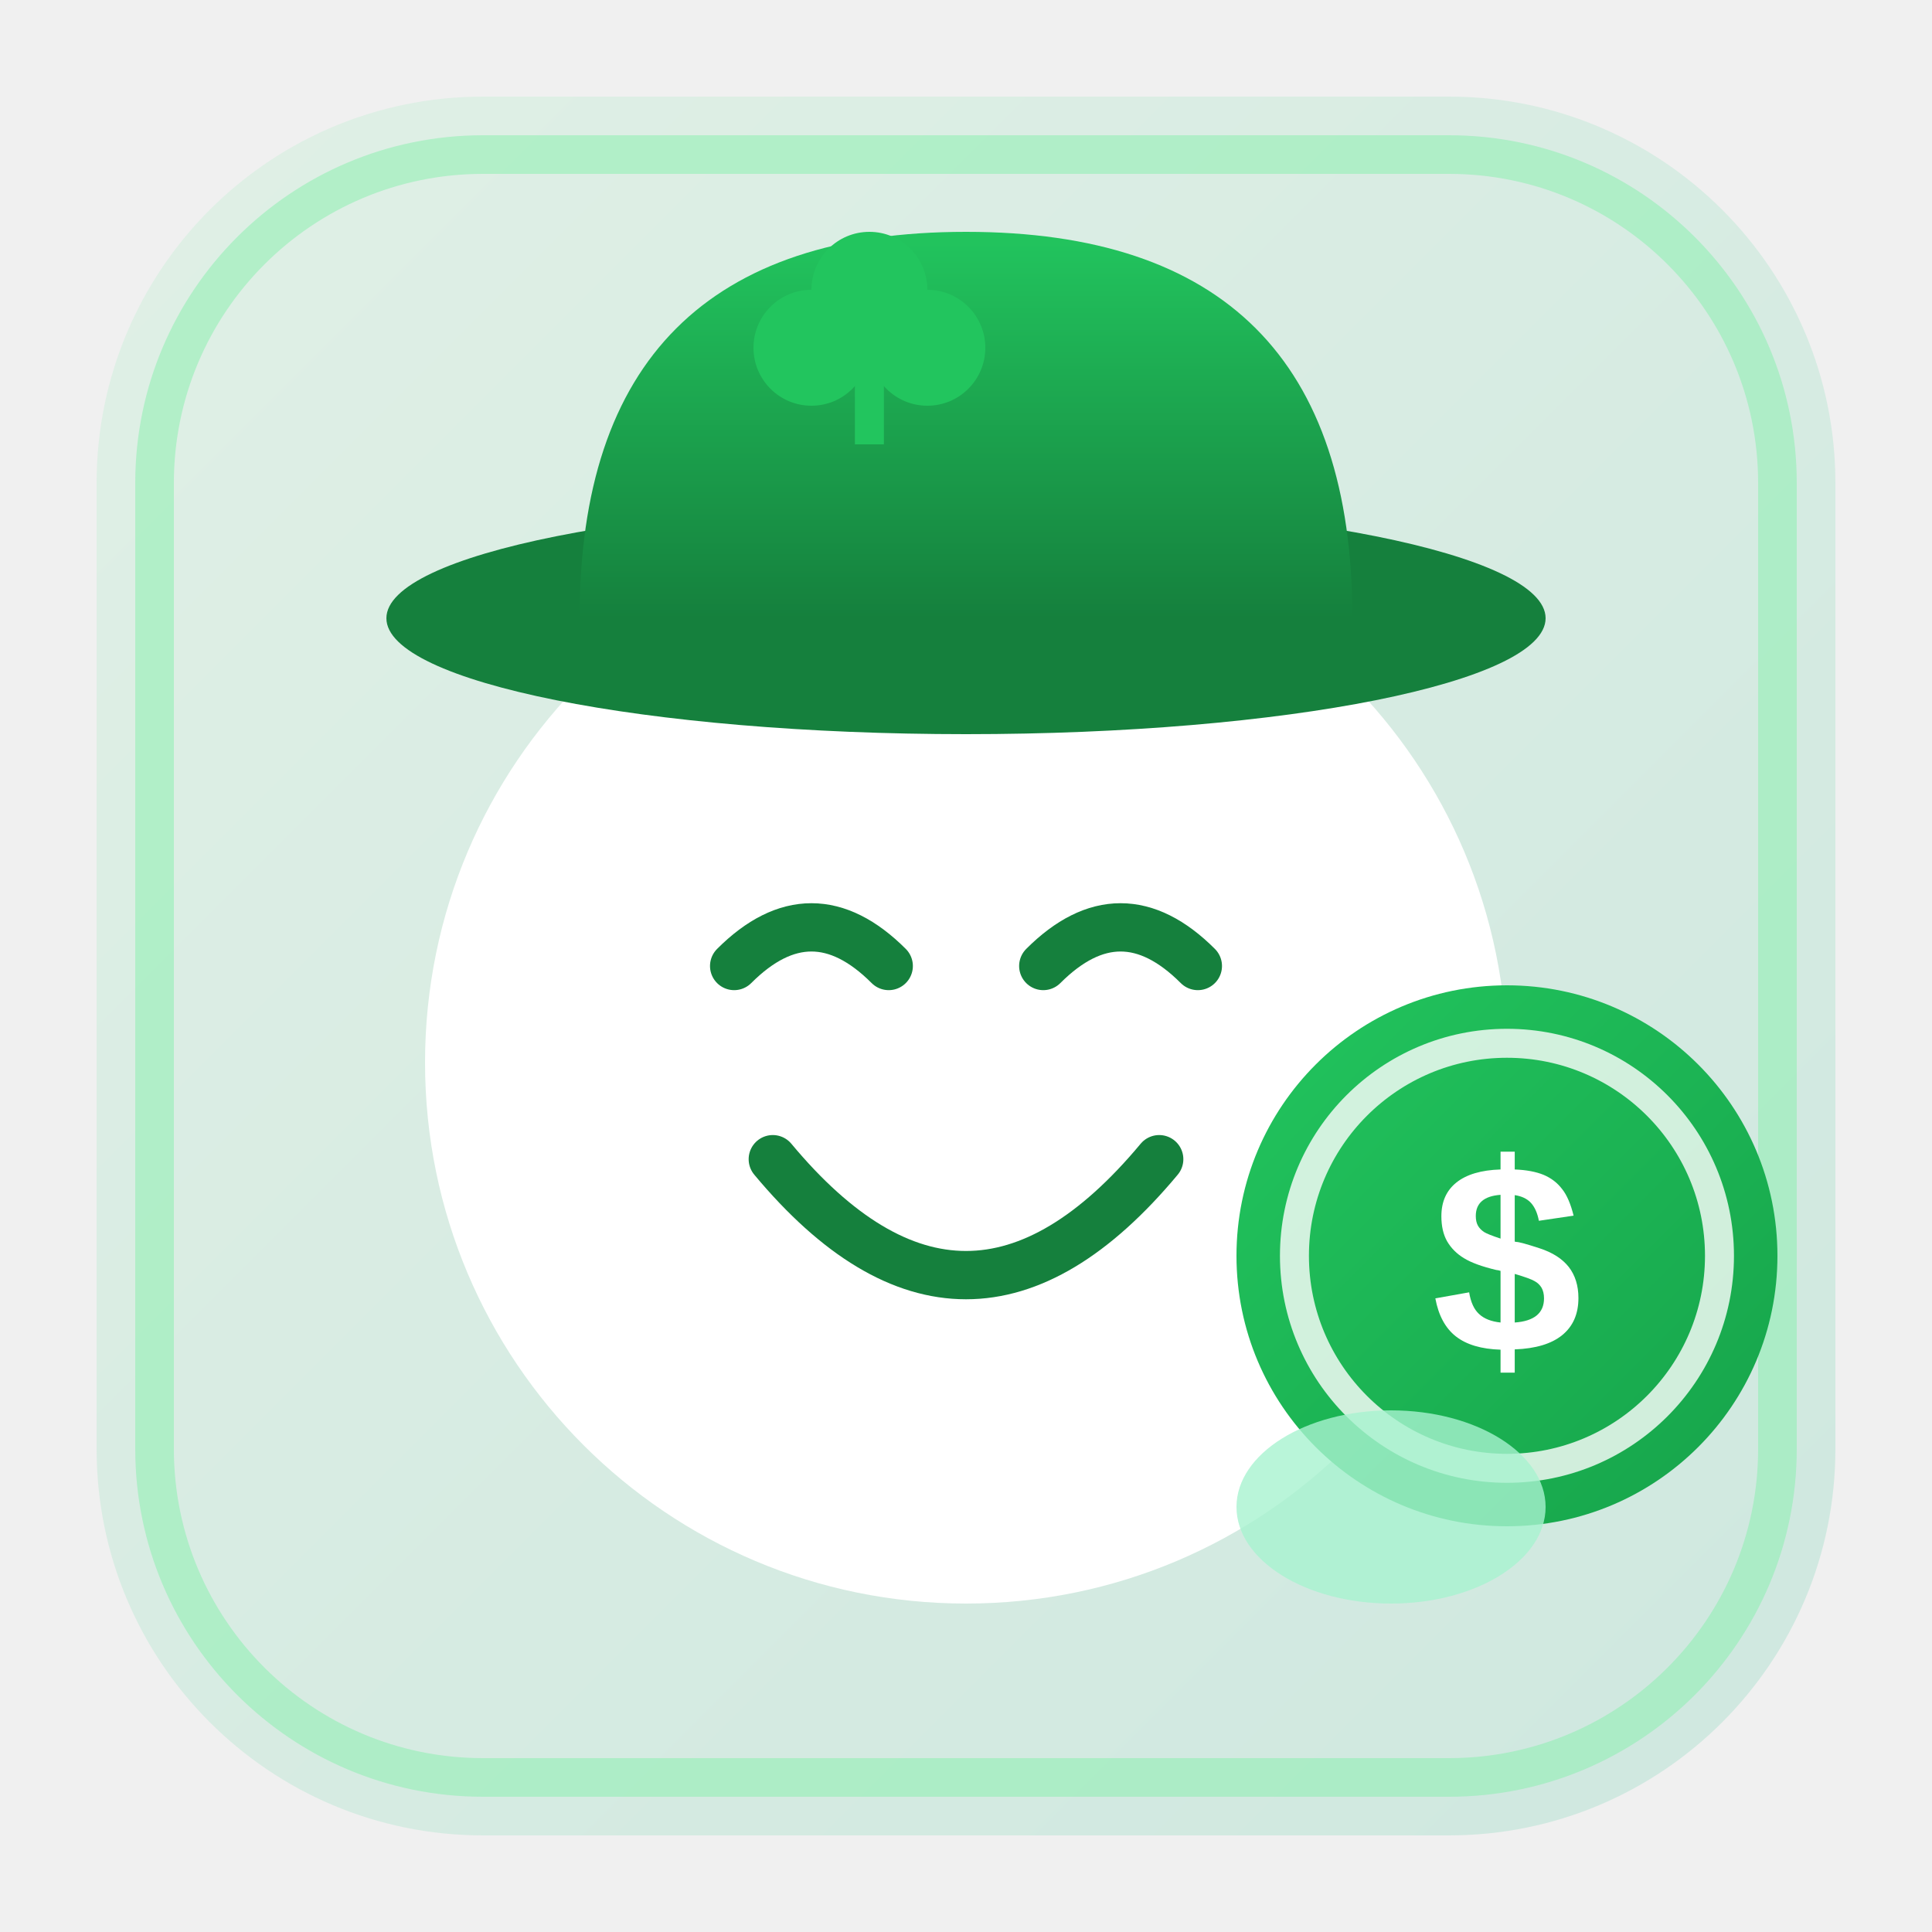
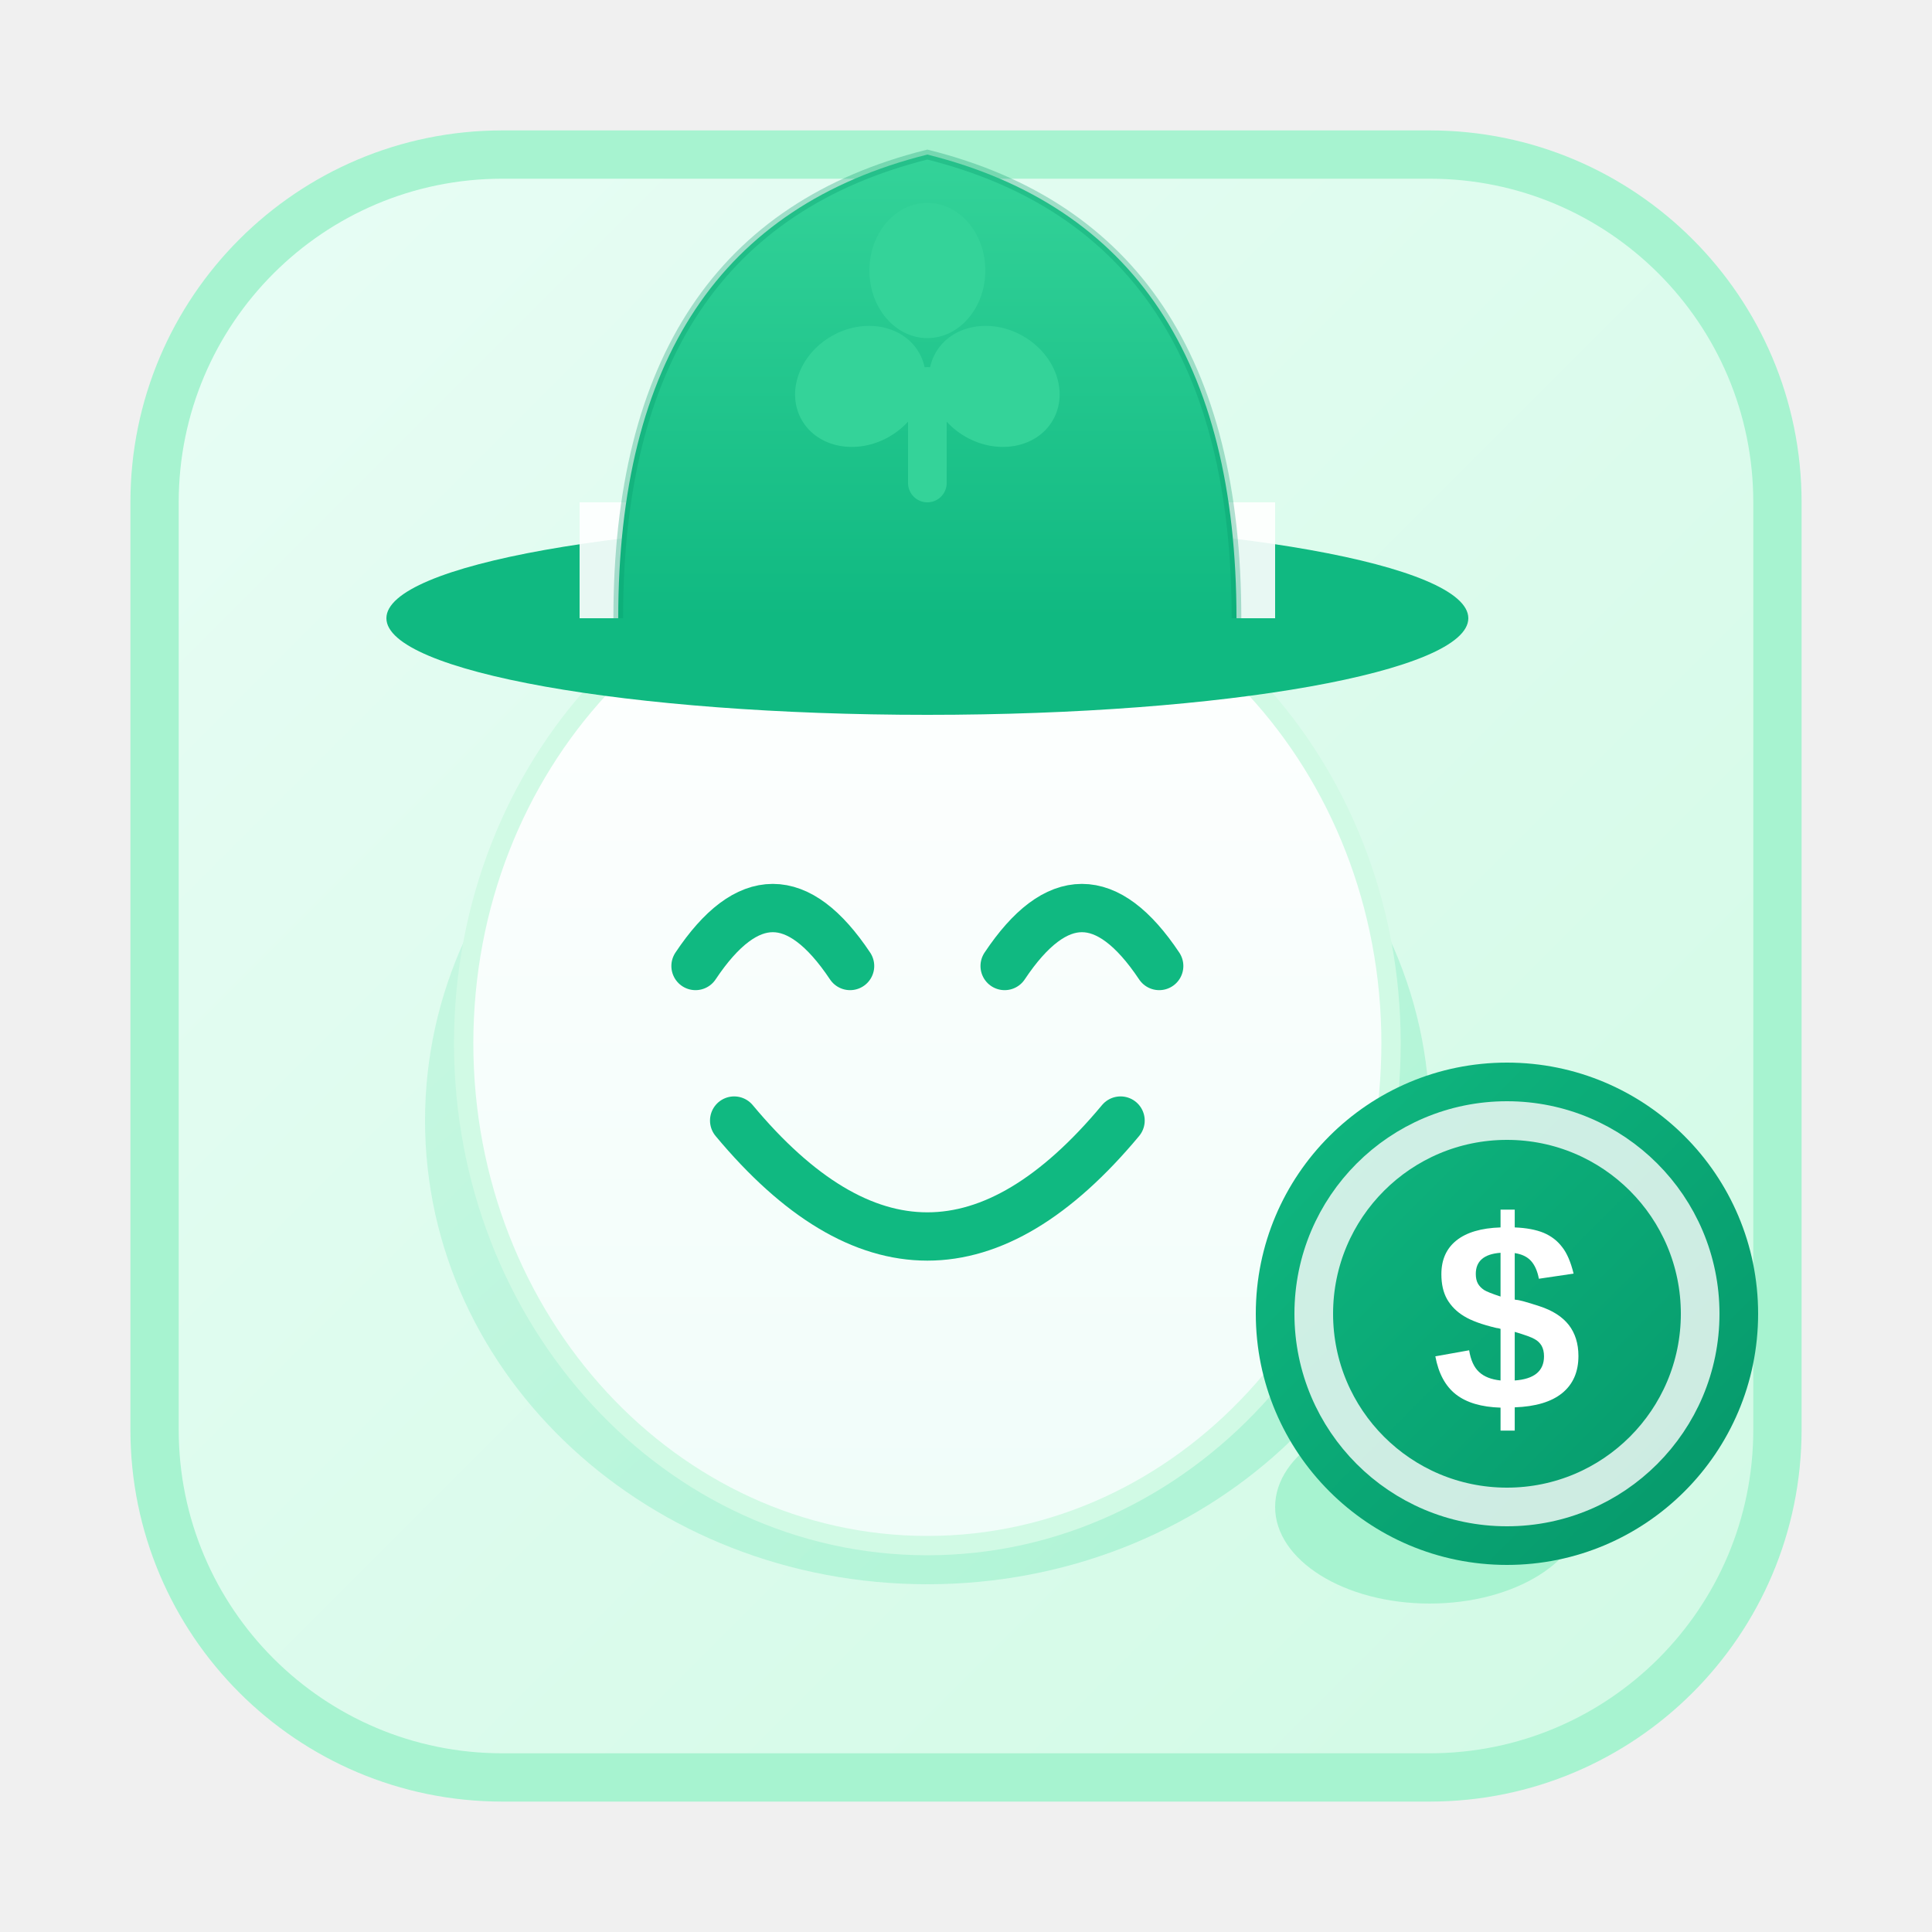
<svg xmlns="http://www.w3.org/2000/svg" viewBox="0 0 100 100">
  <defs>
    <linearGradient id="bgGradient" x1="0%" y1="0%" x2="100%" y2="100%">
-       <stop offset="0%" style="stop-color:#86EFAC" />
+       <stop offset="0%" style="stop-color:#E8FDF5" />
+       <stop offset="100%" style="stop-color:#D1FAE5" />
+     </linearGradient>
+     <linearGradient id="hatGradient" x1="0%" y1="0%" x2="0%" y2="100%">
+       <stop offset="0%" style="stop-color:#34D399" />
      <stop offset="100%" style="stop-color:#10B981" />
    </linearGradient>
-     <linearGradient id="hatGradient" x1="0%" y1="0%" x2="0%" y2="100%">
-       <stop offset="0%" style="stop-color:#22C55E" />
-       <stop offset="100%" style="stop-color:#15803D" />
+     <linearGradient id="coinGradient" x1="0%" y1="0%" x2="100%" y2="100%">
+       <stop offset="0%" style="stop-color:#10B981" />
+       <stop offset="100%" style="stop-color:#059669" />
    </linearGradient>
-     <linearGradient id="coinGradient" x1="0%" y1="0%" x2="100%" y2="100%">
-       <stop offset="0%" style="stop-color:#22C55E" />
-       <stop offset="100%" style="stop-color:#16A34A" />
+     <linearGradient id="faceGradient" x1="0%" y1="0%" x2="0%" y2="100%">
+       <stop offset="0%" style="stop-color:#FFFFFF" />
+       <stop offset="100%" style="stop-color:#F0FDF9" />
+     </linearGradient>
+     <linearGradient id="shadowGradient" x1="0%" y1="0%" x2="100%" y2="100%">
+       <stop offset="0%" style="stop-color:#A7F3D0" />
+       <stop offset="100%" style="stop-color:#6EE7B7" />
    </linearGradient>
  </defs>
-   <rect x="5" y="5" width="90" height="90" rx="20" ry="20" fill="url(#bgGradient)" opacity="0.15" />
-   <rect x="8" y="8" width="84" height="84" rx="17" ry="17" fill="none" stroke="#86EFAC" stroke-width="2" opacity="0.5" />
-   <circle cx="50" cy="55" r="28" fill="white" />
-   <ellipse cx="50" cy="32" rx="30" ry="6" fill="#15803D" />
-   <path d="M30 32 Q30 12 50 12 Q70 12 70 32" fill="url(#hatGradient)" />
-   <g transform="translate(45, 18)">
-     <circle cx="0" cy="-3" r="3" fill="#22C55E" />
-     <circle cx="3" cy="0" r="3" fill="#22C55E" />
-     <circle cx="-3" cy="0" r="3" fill="#22C55E" />
-     <path d="M0 0 L0 5" stroke="#22C55E" stroke-width="1.5" />
+   <rect x="8" y="8" width="84" height="84" rx="18" ry="18" fill="url(#bgGradient)" />
+   <rect x="8" y="8" width="84" height="84" rx="18" ry="18" fill="none" stroke="#A7F3D0" stroke-width="2.5" />
+   <ellipse cx="48" cy="58" rx="26" ry="24" fill="url(#shadowGradient)" opacity="0.4" />
+   <ellipse cx="48" cy="54" rx="24" ry="26" fill="url(#faceGradient)" />
+   <ellipse cx="48" cy="54" rx="24" ry="26" fill="none" stroke="#D1FAE5" stroke-width="1" />
+   <ellipse cx="48" cy="32" rx="28" ry="5" fill="#10B981" />
+   <rect x="30" y="26" width="36" height="6" fill="white" opacity="0.9" />
+   <path d="M32 32 Q32 12 48 8 Q64 12 64 32" fill="url(#hatGradient)" />
+   <path d="M32 32 Q32 12 48 8 Q64 12 64 32" fill="none" stroke="#059669" stroke-width="0.5" opacity="0.3" />
+   <g transform="translate(48, 18)">
+     <ellipse cx="-4" cy="0" rx="3.5" ry="3" fill="#34D399" transform="rotate(-30)" />
+     <ellipse cx="4" cy="0" rx="3.5" ry="3" fill="#34D399" transform="rotate(30)" />
+     <ellipse cx="0" cy="-4" rx="3" ry="3.5" fill="#34D399" />
+     <path d="M0 2 L0 7" stroke="#34D399" stroke-width="2" stroke-linecap="round" />
  </g>
-   <path d="M38 50 Q42 46 46 50" fill="none" stroke="#15803D" stroke-width="2.5" stroke-linecap="round" />
-   <path d="M54 50 Q58 46 62 50" fill="none" stroke="#15803D" stroke-width="2.5" stroke-linecap="round" />
-   <path d="M40 60 Q50 72 60 60" fill="none" stroke="#15803D" stroke-width="2.5" stroke-linecap="round" />
-   <circle cx="78" cy="65" r="14" fill="url(#coinGradient)" />
-   <circle cx="78" cy="65" r="11" fill="none" stroke="white" stroke-width="1.5" opacity="0.8" />
-   <text x="78" y="70" text-anchor="middle" fill="white" font-family="Arial, sans-serif" font-size="14" font-weight="bold">$</text>
-   <ellipse cx="72" cy="78" rx="8" ry="5" fill="#A7F3D0" opacity="0.8" />
+   <path d="M36 50 Q40 44 44 50" fill="none" stroke="#10B981" stroke-width="2.5" stroke-linecap="round" />
+   <path d="M52 50 Q56 44 60 50" fill="none" stroke="#10B981" stroke-width="2.5" stroke-linecap="round" />
+   <path d="M38 58 Q48 70 58 58" fill="none" stroke="#10B981" stroke-width="2.5" stroke-linecap="round" />
+   <ellipse cx="74" cy="78" rx="8" ry="5" fill="#A7F3D0" />
+   <circle cx="78" cy="68" r="13" fill="url(#coinGradient)" />
+   <circle cx="78" cy="68" r="10" fill="none" stroke="white" stroke-width="2" opacity="0.8" />
+   <text x="78" y="73" text-anchor="middle" fill="white" font-family="Arial, sans-serif" font-size="14" font-weight="bold">$</text>
</svg>
